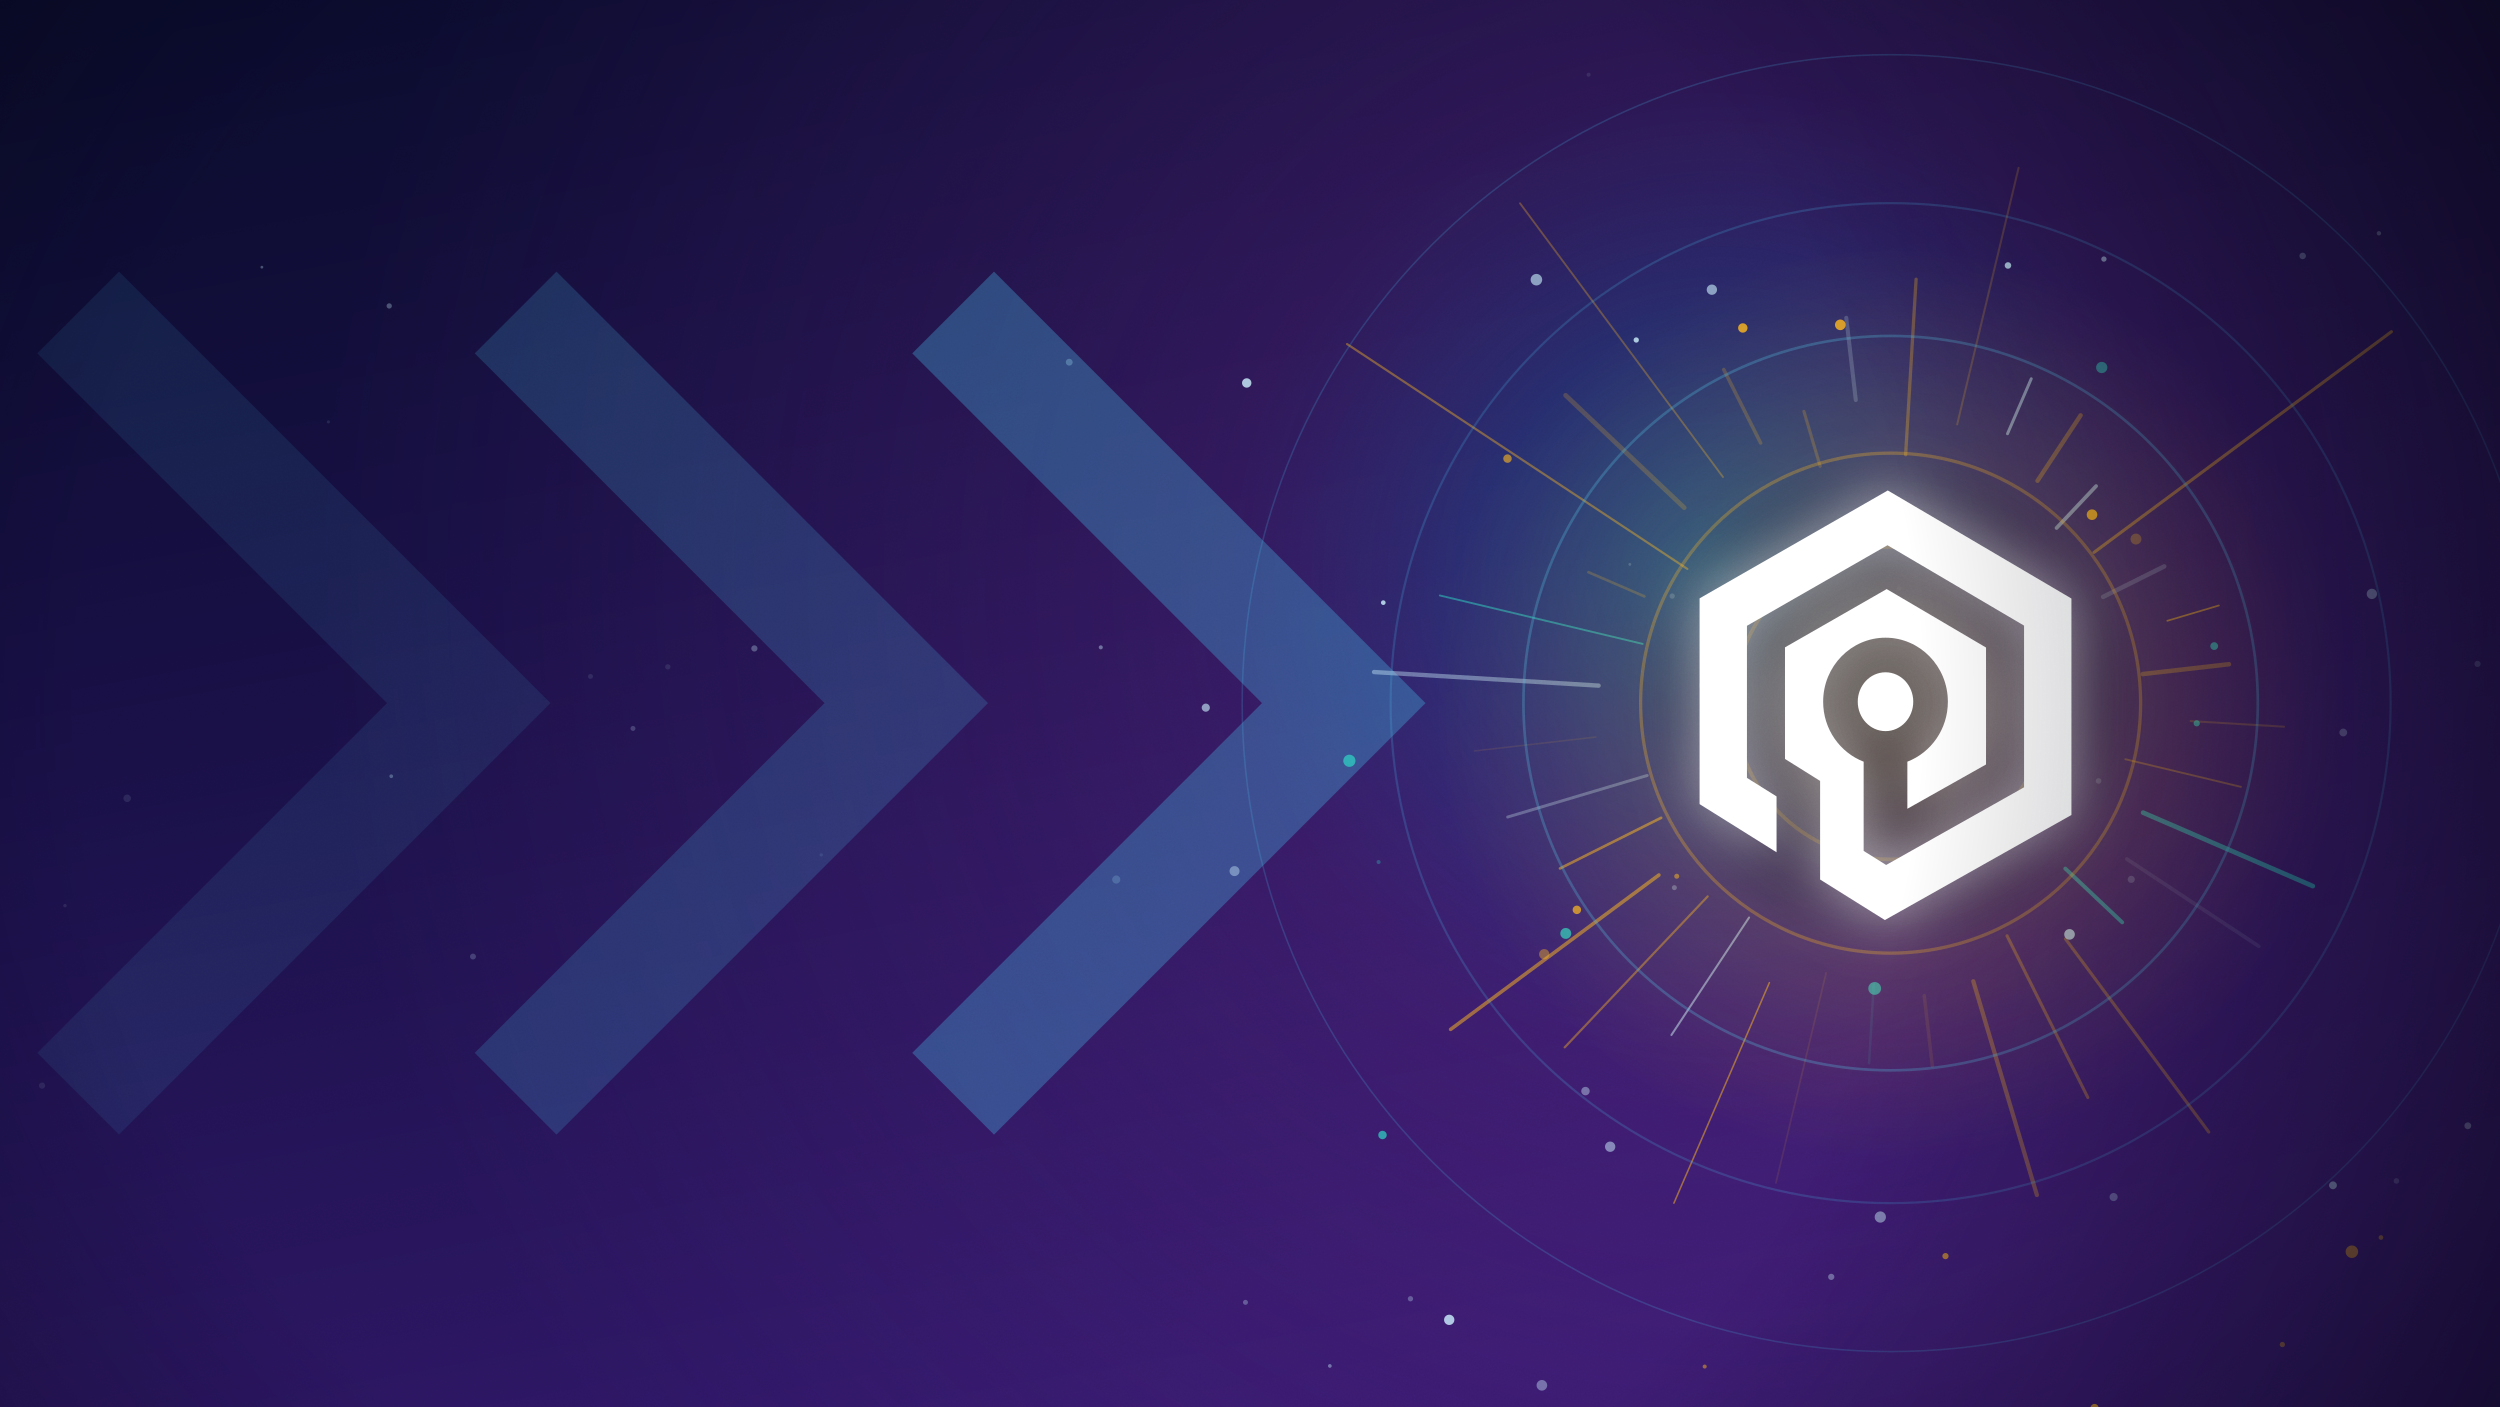
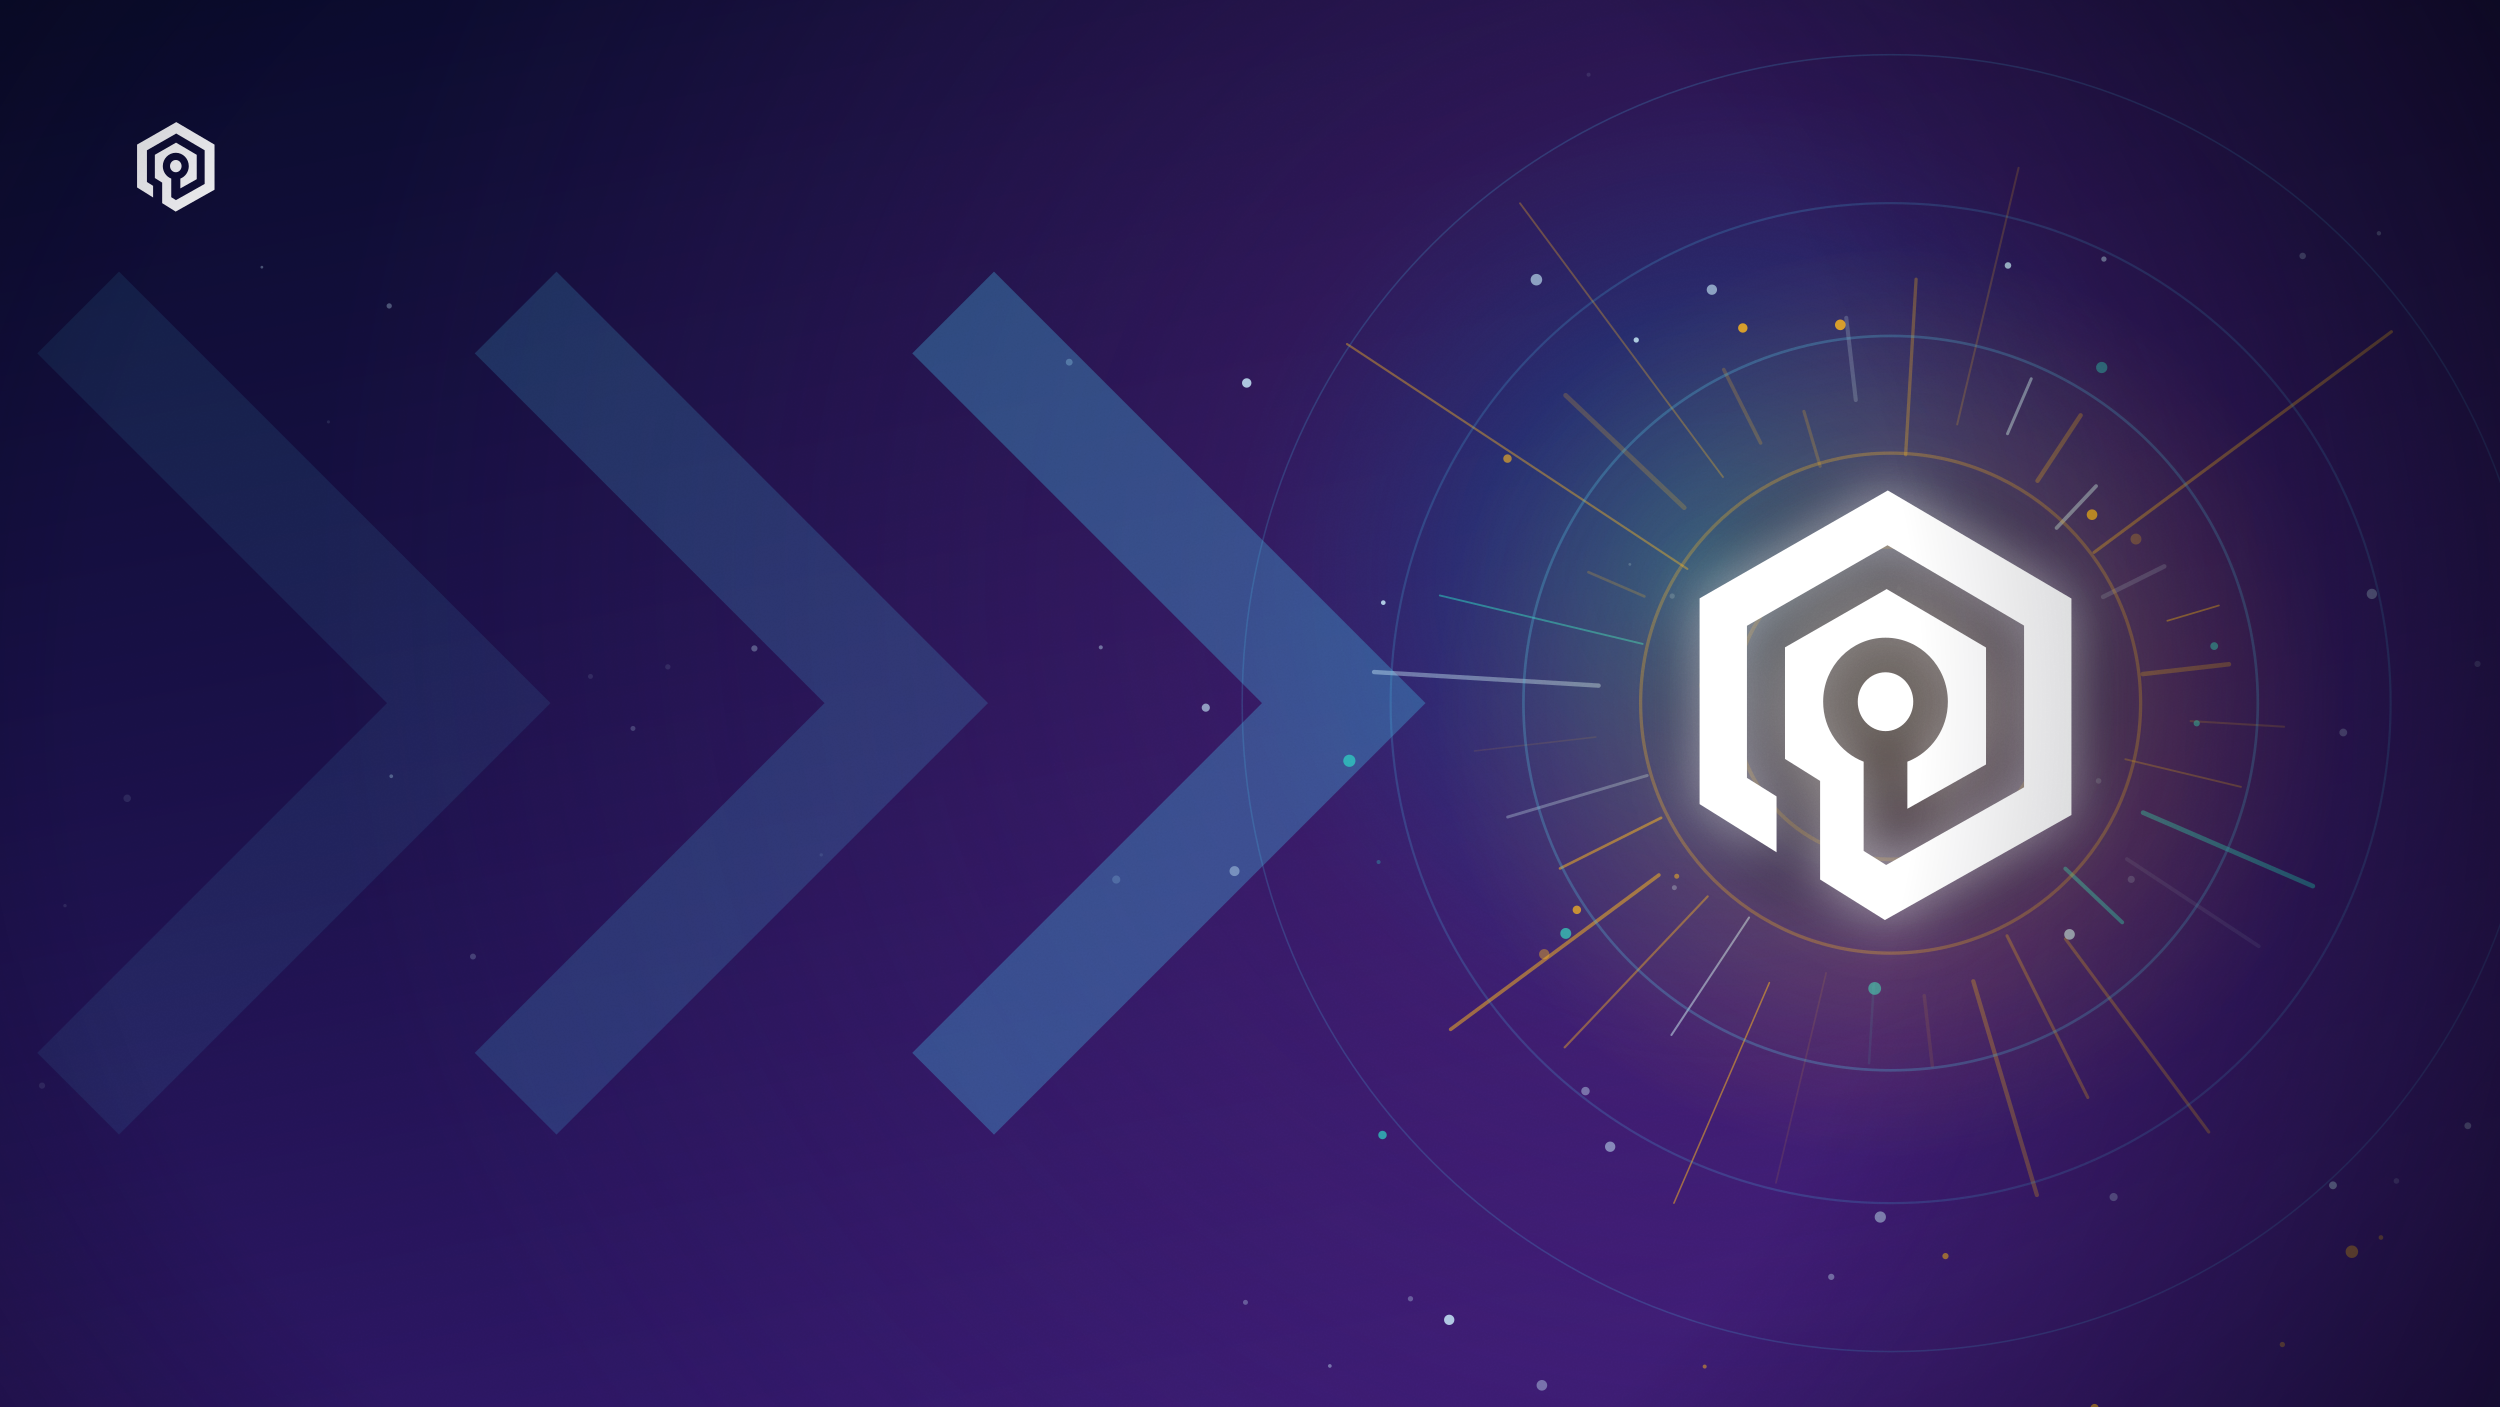
<svg xmlns="http://www.w3.org/2000/svg" width="1920" height="1080" viewBox="320 90 1600 900">
  <defs>
    <linearGradient id="sky" x1="0" y1="0" x2="0.32" y2="1">
      <stop offset="0" stop-color="#060A24" />
      <stop offset="0.48" stop-color="#171043" />
      <stop offset="1" stop-color="#301868" />
    </linearGradient>
    <radialGradient id="focus" gradientUnits="userSpaceOnUse" cx="1420" cy="460" r="900">
      <stop offset="0" stop-color="#00A3E0" stop-opacity="0.42" />
      <stop offset="0.35" stop-color="#963CBD" stop-opacity="0.20" />
      <stop offset="1" stop-color="#963CBD" stop-opacity="0" />
    </radialGradient>
    <radialGradient id="vignette" gradientUnits="userSpaceOnUse" cx="960" cy="540" r="1180">
      <stop offset="0.5" stop-color="#03040F" stop-opacity="0" />
      <stop offset="1" stop-color="#03040F" stop-opacity="0.8" />
    </radialGradient>
    <radialGradient id="scrim">
      <stop offset="0" stop-color="#060A24" stop-opacity="0.72" />
      <stop offset="0.6" stop-color="#060A24" stop-opacity="0.45" />
      <stop offset="1" stop-color="#060A24" stop-opacity="0" />
    </radialGradient>
    <filter id="grain" x="0" y="0" width="100%" height="100%">
      <feTurbulence type="fractalNoise" baseFrequency="0.85" numOctaves="4" stitchTiles="stitch" />
      <feColorMatrix type="saturate" values="0" />
    </filter>
    <radialGradient id="h-cyan">
      <stop offset="0" stop-color="#46BDE9" stop-opacity="0.75" />
      <stop offset="0.4" stop-color="#46BDE9" stop-opacity="0.22" />
      <stop offset="1" stop-color="#46BDE9" stop-opacity="0" />
    </radialGradient>
    <radialGradient id="h-ice">
      <stop offset="0" stop-color="#CCF1FF" stop-opacity="0.75" />
      <stop offset="0.4" stop-color="#CCF1FF" stop-opacity="0.22" />
      <stop offset="1" stop-color="#CCF1FF" stop-opacity="0" />
    </radialGradient>
    <radialGradient id="h-mint">
      <stop offset="0" stop-color="#2CD5C4" stop-opacity="0.75" />
      <stop offset="0.4" stop-color="#2CD5C4" stop-opacity="0.22" />
      <stop offset="1" stop-color="#2CD5C4" stop-opacity="0" />
    </radialGradient>
    <radialGradient id="h-coral">
      <stop offset="0" stop-color="#F65275" stop-opacity="0.75" />
      <stop offset="0.4" stop-color="#F65275" stop-opacity="0.22" />
      <stop offset="1" stop-color="#F65275" stop-opacity="0" />
    </radialGradient>
    <radialGradient id="h-violet">
      <stop offset="0" stop-color="#963CBD" stop-opacity="0.75" />
      <stop offset="0.4" stop-color="#963CBD" stop-opacity="0.22" />
      <stop offset="1" stop-color="#963CBD" stop-opacity="0" />
    </radialGradient>
    <radialGradient id="h-gold">
      <stop offset="0" stop-color="#FFB81C" stop-opacity="0.75" />
      <stop offset="0.4" stop-color="#FFB81C" stop-opacity="0.22" />
      <stop offset="1" stop-color="#FFB81C" stop-opacity="0" />
    </radialGradient>
    <filter id="blur3" x="-70%" y="-70%" width="240%" height="240%">
      <feGaussianBlur stdDeviation="3" />
    </filter>
    <filter id="blur8" x="-70%" y="-70%" width="240%" height="240%">
      <feGaussianBlur stdDeviation="8" />
    </filter>
    <filter id="blur18" x="-70%" y="-70%" width="240%" height="240%">
      <feGaussianBlur stdDeviation="18" />
    </filter>
    <filter id="blur40" x="-70%" y="-70%" width="240%" height="240%">
      <feGaussianBlur stdDeviation="40" />
    </filter>
  </defs>
  <rect width="1920" height="1080" fill="url(#sky)" />
  <rect width="1920" height="1080" fill="url(#focus)" />
  <g>
    <circle cx="297.4" cy="90" r="2.1" fill="#CCF1FF" opacity="0.1" />
    <circle cx="140.2" cy="1017.1" r="1.1" fill="#CCF1FF" opacity="0.2" />
    <circle cx="1603.7" cy="473" r="1.2" fill="#CCF1FF" opacity="0.3" />
    <circle cx="697.9" cy="522.9" r="1.6" fill="#CCF1FF" opacity="0.1" />
    <circle cx="903.7" cy="77.1" r="1.9" fill="#CCF1FF" opacity="0.2" />
    <circle cx="1117.1" cy="923.5" r="1.6" fill="#CCF1FF" opacity="0.3" />
    <circle cx="1738.1" cy="1064.8" r="2" fill="#CCF1FF" opacity="0.4" />
    <circle cx="1842.5" cy="239.3" r="1.4" fill="#CCF1FF" opacity="0.3" />
    <circle cx="487.6" cy="261" r="0.9" fill="#CCF1FF" opacity="0.3" />
    <circle cx="570.4" cy="586.8" r="1.2" fill="#CCF1FF" opacity="0.3" />
    <circle cx="1390.2" cy="471.5" r="1.7" fill="#CCF1FF" opacity="0.2" />
    <circle cx="1535.4" cy="466.5" r="1.5" fill="#CCF1FF" opacity="0.1" />
    <circle cx="1004.3" cy="321.8" r="2.2" fill="#CCF1FF" opacity="0.3" />
    <circle cx="383.2" cy="1012.4" r="1.7" fill="#CCF1FF" opacity="0.3" />
    <circle cx="48.2" cy="72.3" r="2" fill="#CCF1FF" opacity="0.2" />
    <circle cx="1453.9" cy="58.5" r="2" fill="#CCF1FF" opacity="0.4" />
    <circle cx="1334.7" cy="788.3" r="2.7" fill="#CCF1FF" opacity="0.4" />
    <circle cx="361.6" cy="669.6" r="1.1" fill="#CCF1FF" opacity="0.1" />
    <circle cx="1796.8" cy="1060.4" r="1.2" fill="#CCF1FF" opacity="0.2" />
    <circle cx="1492" cy="907.2" r="2" fill="#CCF1FF" opacity="0.4" />
    <circle cx="984.4" cy="75.6" r="1.7" fill="#CCF1FF" opacity="0.3" />
    <circle cx="622.7" cy="702.2" r="1.9" fill="#CCF1FF" opacity="0.2" />
    <circle cx="1125.3" cy="4.4" r="2.1" fill="#CCF1FF" opacity="0.1" />
    <circle cx="1391.6" cy="658.1" r="1.6" fill="#CCF1FF" opacity="0.3" />
    <circle cx="725.1" cy="556.2" r="1.6" fill="#CCF1FF" opacity="0.2" />
    <circle cx="1899.4" cy="810.5" r="2.2" fill="#CCF1FF" opacity="0.4" />
    <circle cx="845.6" cy="637.1" r="1.1" fill="#CCF1FF" opacity="0.1" />
    <circle cx="1663.1" cy="589.8" r="1.8" fill="#CCF1FF" opacity="0.2" />
    <circle cx="54.8" cy="749.1" r="1.9" fill="#CCF1FF" opacity="0.1" />
    <circle cx="94.2" cy="42" r="0.8" fill="#CCF1FF" opacity="0.2" />
    <circle cx="317" cy="10.5" r="1.7" fill="#CCF1FF" opacity="0.2" />
    <circle cx="346.9" cy="784.8" r="2" fill="#CCF1FF" opacity="0.1" />
    <circle cx="61" cy="635.2" r="0.9" fill="#CCF1FF" opacity="0.3" />
    <circle cx="290.5" cy="306.7" r="1.9" fill="#CCF1FF" opacity="0.2" />
    <circle cx="1606.7" cy="1064.1" r="2.1" fill="#CCF1FF" opacity="0.2" />
    <circle cx="530.2" cy="360" r="1" fill="#CCF1FF" opacity="0.1" />
    <circle cx="802.8" cy="505" r="2" fill="#CCF1FF" opacity="0.3" />
    <circle cx="1024.5" cy="504.3" r="1.3" fill="#CCF1FF" opacity="0.4" />
    <circle cx="224.8" cy="513.6" r="1.6" fill="#CCF1FF" opacity="0.2" />
    <circle cx="1363.1" cy="451.2" r="0.9" fill="#CCF1FF" opacity="0.2" />
    <circle cx="1684" cy="652.8" r="2.3" fill="#CCF1FF" opacity="0.2" />
    <circle cx="1171.1" cy="964.2" r="1.2" fill="#CCF1FF" opacity="0.4" />
    <circle cx="1222.7" cy="921.2" r="1.7" fill="#CCF1FF" opacity="0.3" />
    <circle cx="747.4" cy="516.8" r="1.7" fill="#CCF1FF" opacity="0.1" />
    <circle cx="165" cy="198.7" r="1.1" fill="#CCF1FF" opacity="0.2" />
    <circle cx="1336.7" cy="137.8" r="1.3" fill="#CCF1FF" opacity="0.1" />
    <circle cx="1750.3" cy="69.8" r="1.5" fill="#CCF1FF" opacity="0.3" />
    <circle cx="1853.7" cy="845.8" r="1.8" fill="#CCF1FF" opacity="0.2" />
    <circle cx="1519.1" cy="484.1" r="1.8" fill="#CCF1FF" opacity="0.1" />
    <circle cx="1034.4" cy="652.9" r="2.6" fill="#CCF1FF" opacity="0.2" />
    <circle cx="1793.7" cy="253.8" r="2.1" fill="#CCF1FF" opacity="0.3" />
    <circle cx="569.1" cy="285.8" r="1.7" fill="#CCF1FF" opacity="0.3" />
    <circle cx="1648.2" cy="65" r="1.8" fill="#CCF1FF" opacity="0.2" />
    <circle cx="931.4" cy="1037.4" r="2.4" fill="#CCF1FF" opacity="0.4" />
    <circle cx="725.5" cy="69.4" r="1" fill="#CCF1FF" opacity="0.3" />
    <circle cx="926.4" cy="32.5" r="1.4" fill="#CCF1FF" opacity="0.3" />
    <circle cx="401.4" cy="600.9" r="2.4" fill="#CCF1FF" opacity="0.1" />
    <circle cx="642.9" cy="1003.6" r="2.1" fill="#CCF1FF" opacity="0.1" />
    <circle cx="1672.7" cy="856.1" r="2.6" fill="#CCF1FF" opacity="0.3" />
    <circle cx="1905.6" cy="514.9" r="2" fill="#CCF1FF" opacity="0.2" />
  </g>
  <g>
    <path d="M 370 290 L 620 540 L 370 790" fill="none" stroke="#46BDE9" stroke-width="74" stroke-linejoin="miter" opacity="0.1" />
    <path d="M 650 290 L 900 540 L 650 790" fill="none" stroke="#46BDE9" stroke-width="74" stroke-linejoin="miter" opacity="0.19" />
    <path d="M 930 290 L 1180 540 L 930 790" fill="none" stroke="#46BDE9" stroke-width="74" stroke-linejoin="miter" opacity="0.32" />
  </g>
  <g>
    <line x1="1722" y1="551.5" x2="1781.8" y2="555.1" stroke="#FFB81C" stroke-width="1.3" stroke-linecap="round" opacity="0.2" />
    <line x1="1680.2" y1="575.9" x2="1754.2" y2="593.6" stroke="#FFB81C" stroke-width="1.2" stroke-linecap="round" opacity="0.3" />
    <line x1="1691.6" y1="610.1" x2="1800.2" y2="657.1" stroke="#2CD5C4" stroke-width="3" stroke-linecap="round" opacity="0.5" />
    <line x1="1681.2" y1="639.8" x2="1765.6" y2="695.6" stroke="#CCF1FF" stroke-width="2.4" stroke-linecap="round" opacity="0.1" />
    <line x1="1641.8" y1="645.9" x2="1678.2" y2="680.3" stroke="#2CD5C4" stroke-width="2.5" stroke-linecap="round" opacity="0.5" />
    <line x1="1641.9" y1="690.9" x2="1733.6" y2="814.5" stroke="#FFB81C" stroke-width="2" stroke-linecap="round" opacity="0.3" />
    <line x1="1604.5" y1="688.9" x2="1656.2" y2="792.4" stroke="#FFB81C" stroke-width="2" stroke-linecap="round" opacity="0.3" />
    <line x1="1582.9" y1="718" x2="1623.6" y2="854.8" stroke="#FFB81C" stroke-width="2.7" stroke-linecap="round" opacity="0.3" />
    <line x1="1551.5" y1="727.2" x2="1556.7" y2="772.2" stroke="#FFB81C" stroke-width="2.2" stroke-linecap="round" opacity="0.1" />
    <line x1="1519.2" y1="720.1" x2="1516.2" y2="770.4" stroke="#2CD5C4" stroke-width="1.6" stroke-linecap="round" opacity="0.1" />
    <line x1="1488.7" y1="712.7" x2="1456.6" y2="847" stroke="#FFB81C" stroke-width="1.1" stroke-linecap="round" opacity="0.1" />
    <line x1="1452.4" y1="718.9" x2="1391.3" y2="860" stroke="#FFB81C" stroke-width="1" stroke-linecap="round" opacity="0.5" />
    <line x1="1439.4" y1="677.2" x2="1389.7" y2="752.4" stroke="#CCF1FF" stroke-width="1.3" stroke-linecap="round" opacity="0.5" />
    <line x1="1412.9" y1="663.7" x2="1321.4" y2="760.3" stroke="#FFB81C" stroke-width="1.4" stroke-linecap="round" opacity="0.4" />
    <line x1="1381.7" y1="650" x2="1248.4" y2="748.8" stroke="#FFB81C" stroke-width="2.3" stroke-linecap="round" opacity="0.5" />
    <line x1="1383.1" y1="613.4" x2="1318.4" y2="645.8" stroke="#FFB81C" stroke-width="1.7" stroke-linecap="round" opacity="0.5" />
    <line x1="1374.2" y1="586.3" x2="1284.9" y2="612.9" stroke="#CCF1FF" stroke-width="1.9" stroke-linecap="round" opacity="0.3" />
    <line x1="1341.3" y1="561.7" x2="1263.7" y2="570.6" stroke="#FFB81C" stroke-width="1" stroke-linecap="round" opacity="0.1" />
    <line x1="1343.1" y1="528.8" x2="1199.4" y2="520.1" stroke="#CCF1FF" stroke-width="2.8" stroke-linecap="round" opacity="0.4" />
    <line x1="1371.3" y1="502.1" x2="1241.5" y2="471.1" stroke="#2CD5C4" stroke-width="1.2" stroke-linecap="round" opacity="0.5" />
    <line x1="1372.4" y1="471.7" x2="1336.6" y2="456.2" stroke="#FFB81C" stroke-width="1.7" stroke-linecap="round" opacity="0.2" />
    <line x1="1399.9" y1="454.1" x2="1182.1" y2="310.2" stroke="#FFB81C" stroke-width="1.4" stroke-linecap="round" opacity="0.4" />
    <line x1="1397.9" y1="414.9" x2="1322" y2="343" stroke="#FFB81C" stroke-width="3" stroke-linecap="round" opacity="0.2" />
    <line x1="1422.7" y1="395.3" x2="1292.8" y2="220.1" stroke="#FFB81C" stroke-width="1.2" stroke-linecap="round" opacity="0.3" />
    <line x1="1446.8" y1="373.5" x2="1423.2" y2="326.5" stroke="#FFB81C" stroke-width="2.3" stroke-linecap="round" opacity="0.2" />
    <line x1="1484.9" y1="388.4" x2="1474.5" y2="353.3" stroke="#FFB81C" stroke-width="2" stroke-linecap="round" opacity="0.2" />
    <line x1="1507.7" y1="346" x2="1501.6" y2="293.4" stroke="#CCF1FF" stroke-width="2.6" stroke-linecap="round" opacity="0.2" />
    <line x1="1539.6" y1="381" x2="1546.3" y2="268.7" stroke="#FFB81C" stroke-width="2.1" stroke-linecap="round" opacity="0.3" />
    <line x1="1572.6" y1="361.6" x2="1611.9" y2="197.4" stroke="#FFB81C" stroke-width="1.3" stroke-linecap="round" opacity="0.2" />
    <line x1="1604.8" y1="367.6" x2="1620" y2="332.4" stroke="#CCF1FF" stroke-width="1.9" stroke-linecap="round" opacity="0.5" />
    <line x1="1624" y1="397.7" x2="1651.6" y2="355.8" stroke="#FFB81C" stroke-width="2.8" stroke-linecap="round" opacity="0.3" />
    <line x1="1636.2" y1="427.9" x2="1661.5" y2="401.1" stroke="#CCF1FF" stroke-width="2.4" stroke-linecap="round" opacity="0.5" />
    <line x1="1660.2" y1="443.5" x2="1850.5" y2="302.3" stroke="#FFB81C" stroke-width="2" stroke-linecap="round" opacity="0.4" />
    <line x1="1666" y1="472" x2="1705.1" y2="452.5" stroke="#CCF1FF" stroke-width="2.9" stroke-linecap="round" opacity="0.2" />
    <line x1="1707.1" y1="487.3" x2="1740.1" y2="477.5" stroke="#FFB81C" stroke-width="1.1" stroke-linecap="round" opacity="0.5" />
    <line x1="1691.4" y1="521.4" x2="1746.5" y2="515.1" stroke="#FFB81C" stroke-width="2.9" stroke-linecap="round" opacity="0.3" />
  </g>
  <g>
    <circle cx="1530" cy="540" r="100" fill="none" stroke="#FFB81C" stroke-width="2.4" opacity="0.4" />
    <circle cx="1530" cy="540" r="160" fill="none" stroke="#FFB81C" stroke-width="2.1" opacity="0.3" />
    <circle cx="1530" cy="540" r="235" fill="none" stroke="#46BDE9" stroke-width="1.7" opacity="0.3" />
    <circle cx="1530" cy="540" r="320" fill="none" stroke="#46BDE9" stroke-width="1.4" opacity="0.2" />
    <circle cx="1530" cy="540" r="415" fill="none" stroke="#46BDE9" stroke-width="1" opacity="0.2" />
  </g>
  <g>
    <circle cx="1825.2" cy="891.1" r="4" fill="#FFB81C" opacity="0.5" />
    <circle cx="1367.2" cy="307.6" r="1.7" fill="#CCF1FF" opacity="0.8" />
    <circle cx="1415.6" cy="275.4" r="3.3" fill="#CCF1FF" opacity="0.6" />
    <circle cx="1687" cy="435" r="3.5" fill="#FFB81C" opacity="0.3" />
    <circle cx="1737.1" cy="503.5" r="2.5" fill="#2CD5C4" opacity="0.6" />
    <circle cx="1204.8" cy="816.4" r="2.7" fill="#2CD5C4" opacity="0.7" />
    <circle cx="1284.8" cy="383.5" r="2.7" fill="#FFB81C" opacity="0.6" />
    <circle cx="1819.7" cy="558.8" r="2.5" fill="#CCF1FF" opacity="0.3" />
    <circle cx="1605.1" cy="259.9" r="2.1" fill="#CCF1FF" opacity="0.8" />
    <circle cx="1434.5" cy="610.5" r="3.6" fill="#FFB81C" opacity="0.4" />
    <circle cx="1725.9" cy="552.9" r="2" fill="#2CD5C4" opacity="0.6" />
    <circle cx="1780.7" cy="950.5" r="1.7" fill="#FFB81C" opacity="0.4" />
    <circle cx="1658.9" cy="419.4" r="3.4" fill="#FFB81C" opacity="0.8" />
    <circle cx="1666.5" cy="255.8" r="1.7" fill="#CCF1FF" opacity="0.5" />
    <circle cx="1408.2" cy="83.9" r="1.5" fill="#2CD5C4" opacity="0.3" />
    <circle cx="1838" cy="470.1" r="3.3" fill="#CCF1FF" opacity="0.4" />
    <circle cx="1110.1" cy="647.5" r="3.2" fill="#CCF1FF" opacity="0.4" />
    <circle cx="1523.4" cy="868.9" r="3.6" fill="#CCF1FF" opacity="0.5" />
    <circle cx="1660.5" cy="991.1" r="2.6" fill="#FFB81C" opacity="0.7" />
    <circle cx="1117.9" cy="335.1" r="3" fill="#CCF1FF" opacity="0.8" />
    <circle cx="1956.5" cy="703.9" r="1.3" fill="#FFB81C" opacity="0.6" />
    <circle cx="1435.4" cy="299.9" r="3" fill="#FFB81C" opacity="0.8" />
    <circle cx="1843.8" cy="882" r="1.5" fill="#FFB81C" opacity="0.4" />
    <circle cx="1813.1" cy="848.6" r="2.5" fill="#CCF1FF" opacity="0.5" />
    <circle cx="1519.8" cy="722.6" r="4.1" fill="#2CD5C4" opacity="0.6" />
    <circle cx="1205.3" cy="475.7" r="1.5" fill="#CCF1FF" opacity="0.8" />
    <circle cx="1558.6" cy="82.5" r="3.4" fill="#FFB81C" opacity="0.7" />
    <circle cx="1091.7" cy="542.9" r="2.6" fill="#CCF1FF" opacity="0.6" />
    <circle cx="1303.3" cy="269" r="3.7" fill="#CCF1FF" opacity="0.6" />
    <circle cx="1322.1" cy="687.4" r="3.5" fill="#2CD5C4" opacity="0.7" />
    <circle cx="1306.8" cy="976.6" r="3.4" fill="#CCF1FF" opacity="0.4" />
    <circle cx="1329.2" cy="672.3" r="2.7" fill="#FFB81C" opacity="0.7" />
    <circle cx="1644.5" cy="688" r="3.4" fill="#CCF1FF" opacity="0.7" />
    <circle cx="1247.5" cy="934.7" r="3.3" fill="#CCF1FF" opacity="0.8" />
    <circle cx="1350.5" cy="823.9" r="3.3" fill="#CCF1FF" opacity="0.5" />
    <circle cx="1497.8" cy="297.9" r="3.4" fill="#FFB81C" opacity="0.8" />
    <circle cx="1202.3" cy="641.7" r="1.3" fill="#2CD5C4" opacity="0.3" />
    <circle cx="1411.6" cy="528.7" r="4.1" fill="#FFB81C" opacity="0.3" />
    <circle cx="1565.1" cy="893.9" r="2" fill="#FFB81C" opacity="0.6" />
    <circle cx="1308.3" cy="700.7" r="3.3" fill="#FFB81C" opacity="0.4" />
    <circle cx="1411" cy="964.6" r="1.3" fill="#FFB81C" opacity="0.5" />
    <circle cx="1393.1" cy="650.8" r="1.6" fill="#FFB81C" opacity="0.5" />
    <circle cx="1183.6" cy="576.9" r="3.9" fill="#2CD5C4" opacity="0.7" />
    <circle cx="1665.1" cy="325.2" r="3.6" fill="#2CD5C4" opacity="0.5" />
  </g>
  <circle cx="1530" cy="540" r="290" fill="url(#h-gold)" opacity="0.9" />
  <circle cx="1530" cy="540" r="164" fill="url(#scrim)" />
  <g filter="url(#blur18)" opacity="0.6">
    <g transform="translate(1403.8 396) scale(3.9452)">
      <path d="M 13.482 60.695 L 0.998 52.884 L 0.998 19.503 L 31.528 2.001 L 61.318 19.532 L 61.318 54.645 L 31.055 71.689 L 20.548 65.116 L 20.548 51.041 L 20.548 49.12 L 14.852 45.556 L 14.852 27.453 L 31.346 17.997 L 47.464 27.482 L 47.464 46.451 L 34.703 53.638 L 34.703 45.999 C 38.529 44.526 41.274 40.739 41.274 36.27 C 41.274 30.511 36.713 25.884 31.158 25.884 C 25.603 25.884 21.042 30.511 21.042 36.27 C 21.042 40.739 23.787 44.526 27.612 45.999 L 27.612 60.474 L 31.261 62.756 L 53.635 50.155 L 53.635 23.925 L 31.477 10.885 L 8.681 23.954 L 8.681 48.629 L 13.482 51.633 L 13.482 60.695 Z M 31.158 31.498 C 33.672 31.498 35.66 33.664 35.66 36.27 C 35.66 38.877 33.672 41.043 31.158 41.043 C 28.644 41.043 26.656 38.877 26.656 36.27 C 26.656 33.664 28.644 31.498 31.158 31.498 Z" fill="#FFFFFF" fill-rule="evenodd" />
    </g>
  </g>
  <g>
    <g transform="translate(1403.8 396) scale(3.9452)">
      <path d="M 13.482 60.695 L 0.998 52.884 L 0.998 19.503 L 31.528 2.001 L 61.318 19.532 L 61.318 54.645 L 31.055 71.689 L 20.548 65.116 L 20.548 51.041 L 20.548 49.12 L 14.852 45.556 L 14.852 27.453 L 31.346 17.997 L 47.464 27.482 L 47.464 46.451 L 34.703 53.638 L 34.703 45.999 C 38.529 44.526 41.274 40.739 41.274 36.27 C 41.274 30.511 36.713 25.884 31.158 25.884 C 25.603 25.884 21.042 30.511 21.042 36.27 C 21.042 40.739 23.787 44.526 27.612 45.999 L 27.612 60.474 L 31.261 62.756 L 53.635 50.155 L 53.635 23.925 L 31.477 10.885 L 8.681 23.954 L 8.681 48.629 L 13.482 51.633 L 13.482 60.695 Z M 31.158 31.498 C 33.672 31.498 35.66 33.664 35.66 36.27 C 35.66 38.877 33.672 41.043 31.158 41.043 C 28.644 41.043 26.656 38.877 26.656 36.27 C 26.656 33.664 28.644 31.498 31.158 31.498 Z" fill="#FFFFFF" fill-rule="evenodd" />
    </g>
  </g>
+   <g opacity="0.92">
+     <g transform="translate(406.9 166.5) scale(0.8219)">
+       <path d="M 13.482 60.695 L 0.998 52.884 L 0.998 19.503 L 31.528 2.001 L 61.318 19.532 L 61.318 54.645 L 31.055 71.689 L 20.548 65.116 L 20.548 51.041 L 20.548 49.12 L 14.852 45.556 L 14.852 27.453 L 31.346 17.997 L 47.464 27.482 L 47.464 46.451 L 34.703 53.638 L 34.703 45.999 C 38.529 44.526 41.274 40.739 41.274 36.27 C 41.274 30.511 36.713 25.884 31.158 25.884 C 25.603 25.884 21.042 30.511 21.042 36.27 C 21.042 40.739 23.787 44.526 27.612 45.999 L 27.612 60.474 L 31.261 62.756 L 53.635 50.155 L 53.635 23.925 L 31.477 10.885 L 8.681 23.954 L 8.681 48.629 L 13.482 51.633 L 13.482 60.695 Z M 31.158 31.498 C 33.672 31.498 35.66 33.664 35.66 36.27 C 35.66 38.877 33.672 41.043 31.158 41.043 C 28.644 41.043 26.656 38.877 26.656 36.27 C 26.656 33.664 28.644 31.498 31.158 31.498 Z" fill="#FFFFFF" fill-rule="evenodd" />
+     </g>
+   </g>
  <rect width="1920" height="1080" fill="url(#vignette)" />
  <rect width="1920" height="1080" filter="url(#grain)" opacity="0.055" style="mix-blend-mode:overlay" />
</svg>
